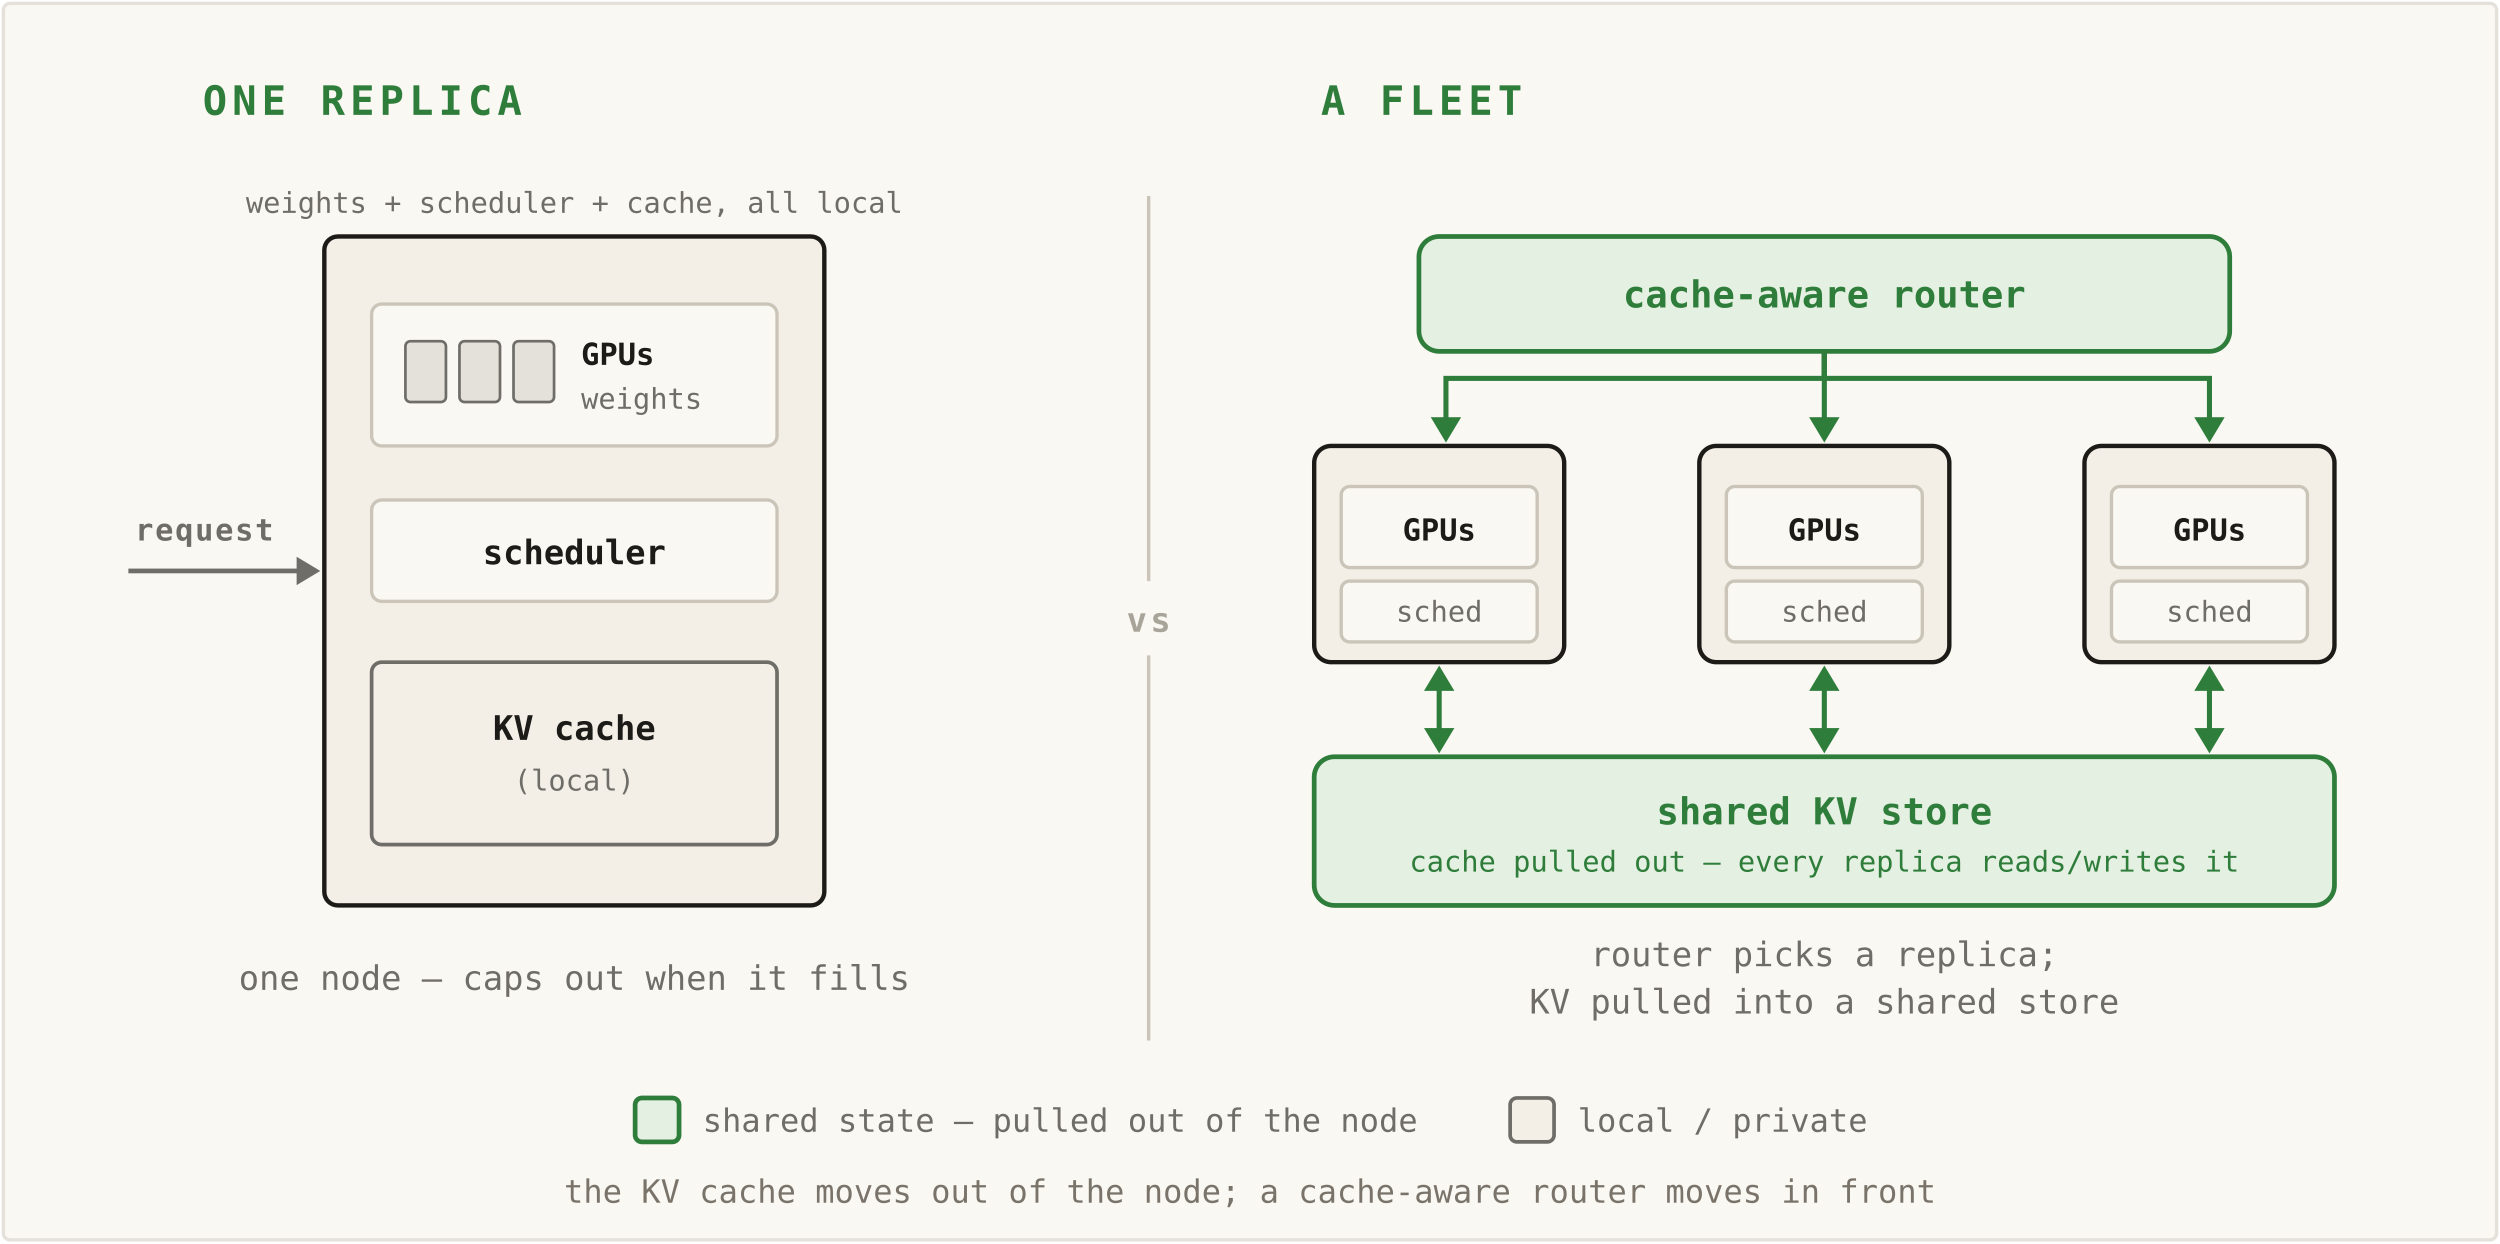
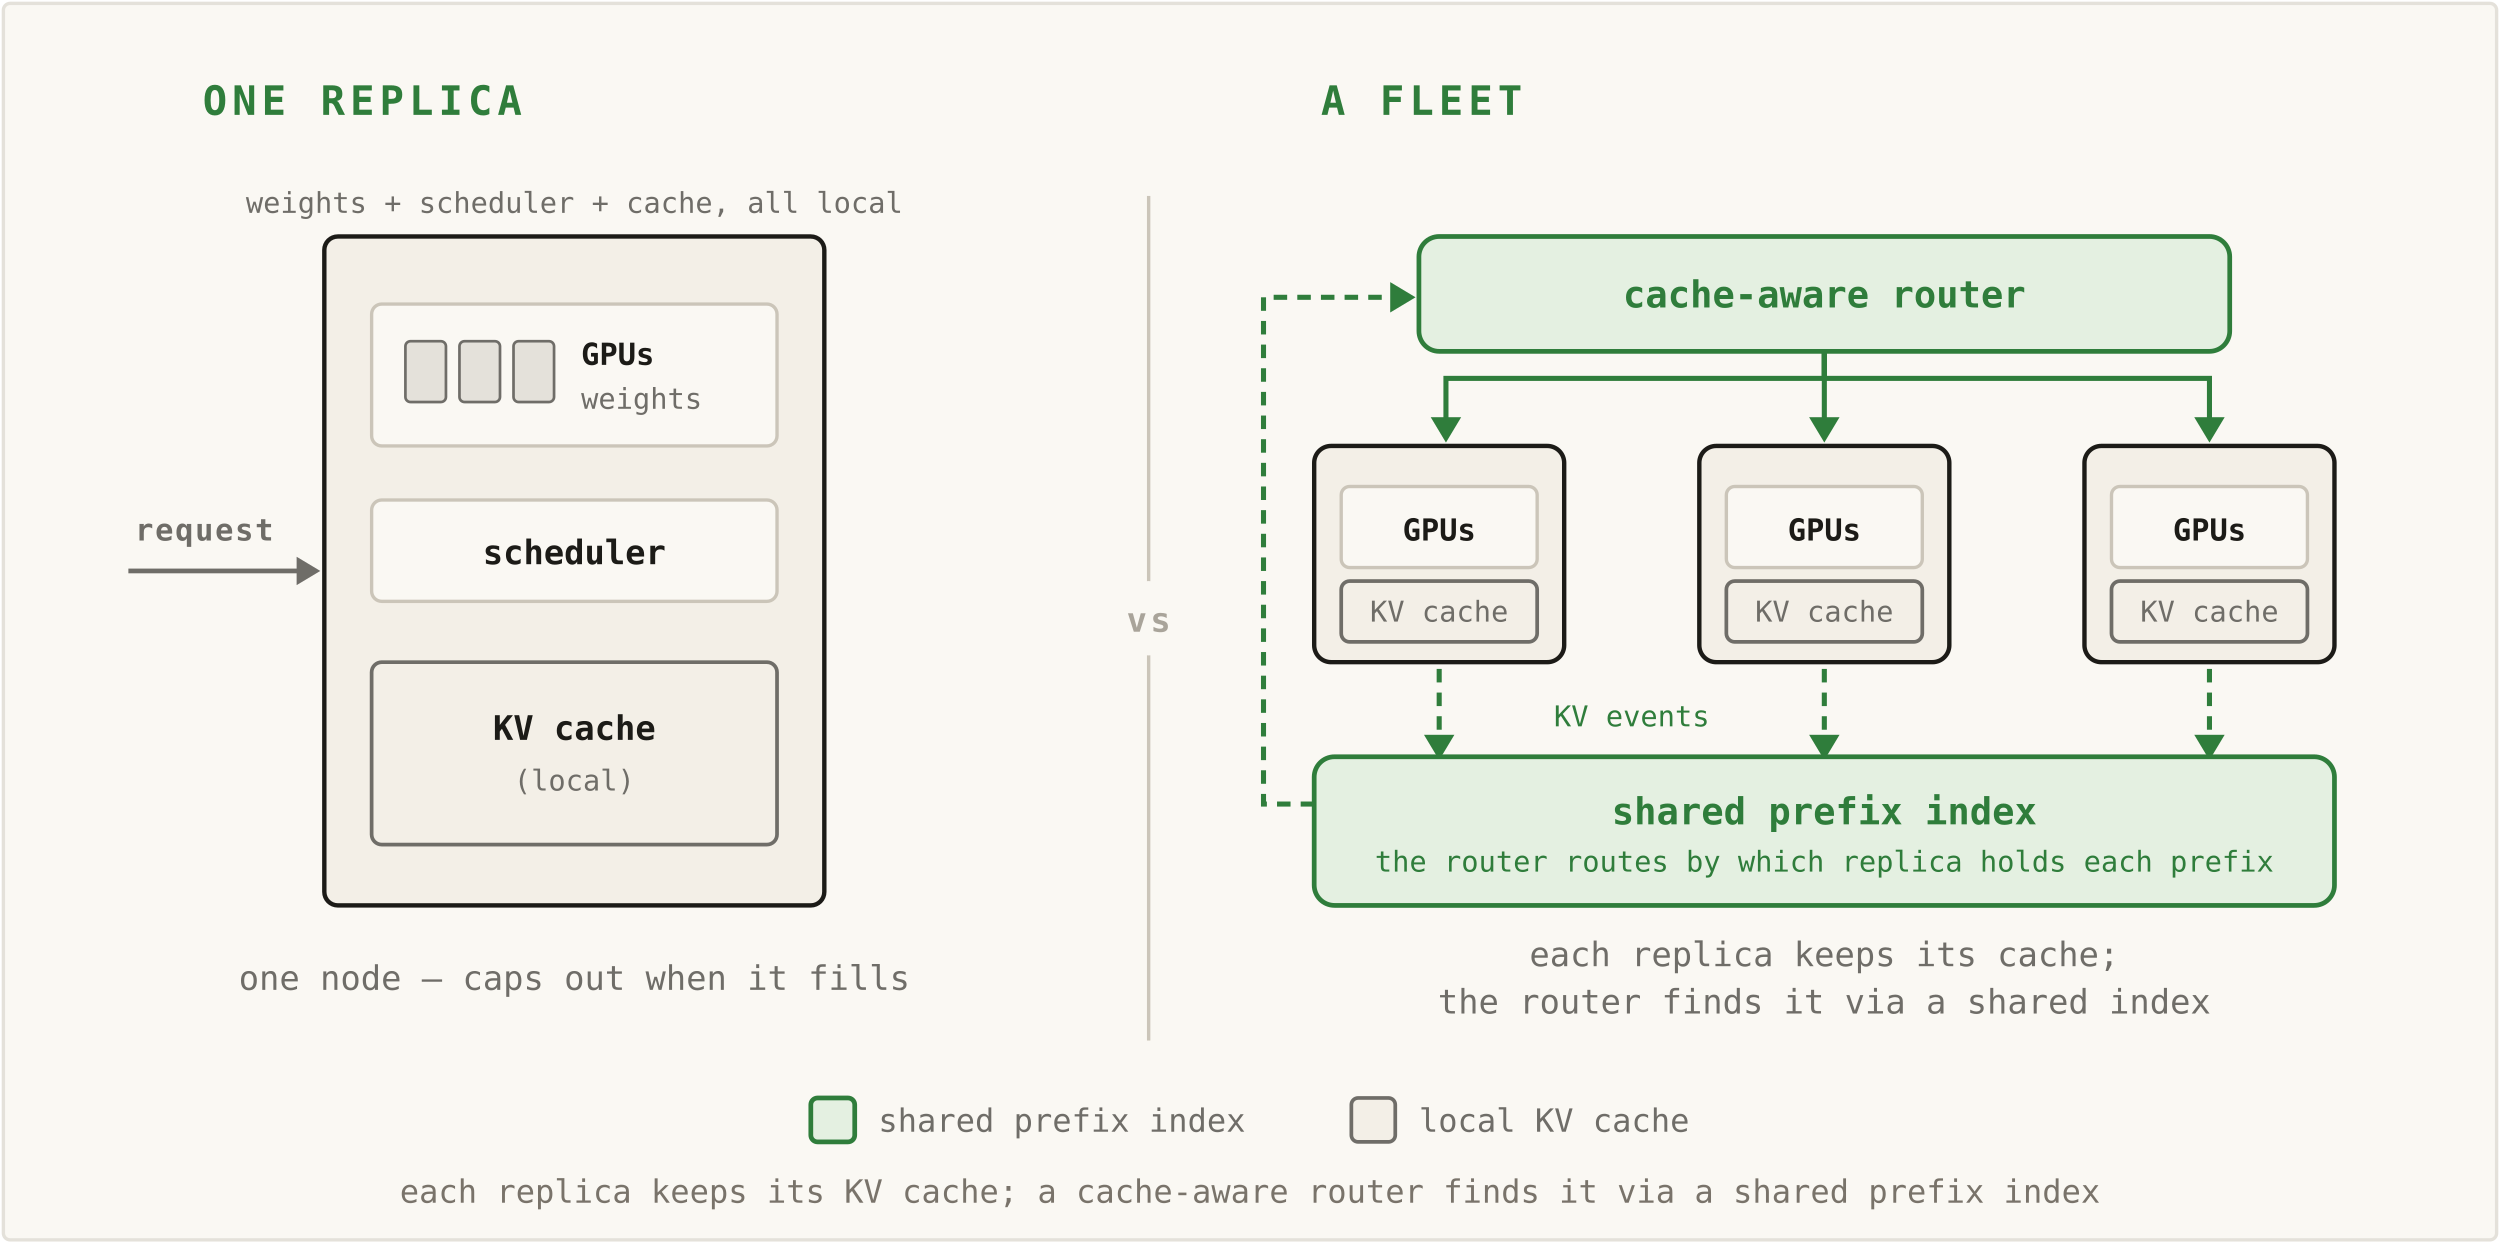
- <svg xmlns="http://www.w3.org/2000/svg" viewBox="0 0 740 368" role="img" aria-label="A two-panel before-and-after contrast of inference serving, split by a thin vertical hairline with a small 'vs'. Left panel, ONE REPLICA: a single rounded node box holds everything locally — a tile of GPUs holding the weights, a small scheduler chip, and a KV-cache block — all stacked inside the one node, with a request arrow entering from the left. A grey note reads: one node — caps out when it fills. Right panel, A FLEET: at the top a green-accented cache-aware router fans out with arrows to three replica boxes in a row, each a small node with GPUs and a scheduler but no cache of its own; the router picks one replica per request. Below the replicas, a wide green shared KV store spans their width and connects to all three with bidirectional read/write arrows. A grey note reads: router picks a replica; KV pulled into a shared store. The visual story: on the left the KV cache lives inside the single node, and on the right that cache has been pulled out into a shared store while a router has appeared in front.">
+ <svg xmlns="http://www.w3.org/2000/svg" viewBox="0 0 740 368" role="img" aria-label="A two-panel before-and-after contrast of inference serving, split by a thin vertical hairline with a small 'vs'. Left panel, ONE REPLICA: a single rounded node box holds everything locally — a tile of GPUs holding the weights, a small scheduler chip, and a KV-cache block — all stacked inside the one node, with a request arrow entering from the left. A grey note reads: one node — caps out when it fills. Right panel, A FLEET: at the top a green cache-aware router fans out with arrows to three replica boxes in a row, each a small node that keeps its OWN KV cache alongside its GPUs. Below the replicas, a wide green shared prefix index that the replicas publish into (dashed KV-events arrows down) and that the router reads (a dashed feedback arrow up the left margin back to the router), tracking which replica holds which prefix. A grey note reads: each replica keeps its cache; the router finds it via a shared index. The visual story: the KV cache stays inside each replica — not pooled in one central store — and a cache-aware router uses a shared prefix index to send each request to the replica that already holds its prefix.">
  <style>
    .bg     { fill:#faf8f3; stroke:#e4e1da; }
    .ey     { font:600 12px 'JetBrains Mono',ui-monospace,monospace; letter-spacing:1.5px; fill:#2f7d3b; }
    .node   { fill:#f3efe7; stroke:#1c1b17; stroke-width:1.3; }
    .tile   { fill:#faf8f3; stroke:#cbc5b9; stroke-width:1; }
    .kv     { fill:#f3efe7; stroke:#6f6d68; stroke-width:1.1; }
    .acc    { fill:#e4f0e1; stroke:#2f7d3b; stroke-width:1.4; }
    .lbl    { font:600 10px 'JetBrains Mono',ui-monospace,monospace; fill:#1c1b17; }
    .lblg   { font:600 11px 'JetBrains Mono',ui-monospace,monospace; fill:#2f7d3b; }
    .lbls   { font:600 9px  'JetBrains Mono',ui-monospace,monospace; fill:#1c1b17; }
    .cap    { font:400 8.5px 'JetBrains Mono',ui-monospace,monospace; fill:#6f6d68; }
    .capg   { font:400 8.5px 'JetBrains Mono',ui-monospace,monospace; fill:#2f7d3b; }
    .req    { font:600 9px  'JetBrains Mono',ui-monospace,monospace; fill:#6f6d68; letter-spacing:0.5px; }
    .ann    { font:400 10px 'JetBrains Mono',ui-monospace,monospace; fill:#6f6d68; }
    .div    { stroke:#cbc5b9; stroke-width:1; }
    .vs     { font:600 10px 'JetBrains Mono',ui-monospace,monospace; fill:#a9a49a; letter-spacing:1px; }
    .lgd    { font:400 9.5px 'JetBrains Mono',ui-monospace,monospace; fill:#6f6d68; }
    .note   { font:400 9.5px 'JetBrains Mono',ui-monospace,monospace; fill:#79736a; }
    .arrs   { stroke:#6f6d68; stroke-width:1.4; fill:none; }
    .arrg   { stroke:#2f7d3b; stroke-width:1.5; fill:none; }
  </style>
  <defs>
    <marker id="af" markerWidth="8" markerHeight="8" refX="6" refY="3" orient="auto">
      <path d="M3,0 L8,3 L3,6 Z" fill="#6f6d68" />
    </marker>
    <marker id="ag" markerWidth="8" markerHeight="8" refX="6" refY="3" orient="auto-start-reverse">
      <path d="M3,0 L8,3 L3,6 Z" fill="#2f7d3b" />
    </marker>
  </defs>
  <rect class="bg" x="1" y="1" width="738" height="366" rx="2" />
  <line class="div" x1="340" y1="58" x2="340" y2="308" />
  <rect x="329" y="172" width="22" height="22" rx="11" fill="#faf8f3" />
  <text class="vs" x="340" y="187" text-anchor="middle">vs</text>
  <text class="ey" x="60" y="34">ONE REPLICA</text>
  <text class="req" x="40" y="160">request</text>
  <path class="arrs" d="M38,169 L92,169" marker-end="url(#af)" />
  <rect class="node" x="96" y="70" width="148" height="198" rx="4" />
  <text class="cap" x="170" y="63" text-anchor="middle">weights + scheduler + cache, all local</text>
  <rect class="tile" x="110" y="90" width="120" height="42" rx="3" />
  <rect x="120" y="101" width="12" height="18" rx="1.5" fill="#e4e1da" stroke="#6f6d68" stroke-width="0.8" />
  <rect x="136" y="101" width="12" height="18" rx="1.5" fill="#e4e1da" stroke="#6f6d68" stroke-width="0.8" />
  <rect x="152" y="101" width="12" height="18" rx="1.5" fill="#e4e1da" stroke="#6f6d68" stroke-width="0.8" />
  <text class="lbls" x="172" y="108">GPUs</text>
  <text class="cap" x="172" y="121">weights</text>
  <rect class="tile" x="110" y="148" width="120" height="30" rx="3" />
  <text class="lbl" x="170" y="167" text-anchor="middle">scheduler</text>
  <rect class="kv" x="110" y="196" width="120" height="54" rx="3" />
  <text class="lbl" x="170" y="219" text-anchor="middle">KV cache</text>
  <text class="cap" x="170" y="234" text-anchor="middle">(local)</text>
  <text class="ann" x="170" y="293" text-anchor="middle">one node — caps out when it fills</text>
  <text class="ey" x="391" y="34">A FLEET</text>
  <rect class="acc" x="420" y="70" width="240" height="34" rx="6" />
  <text class="lblg" x="540" y="91" text-anchor="middle">cache-aware router</text>
  <path class="arrg" d="M540,104 L540,112 L428,112 L428,128" marker-end="url(#ag)" />
  <path class="arrg" d="M540,104 L540,128" marker-end="url(#ag)" />
  <path class="arrg" d="M540,104 L540,112 L654,112 L654,128" marker-end="url(#ag)" />
  <rect class="node" x="389" y="132" width="74" height="64" rx="5" />
  <rect class="tile" x="397" y="144" width="58" height="24" rx="2.5" />
  <text class="lbls" x="426" y="160" text-anchor="middle">GPUs</text>
-   <rect class="tile" x="397" y="172" width="58" height="18" rx="2.5" />
-   <text class="cap" x="426" y="184" text-anchor="middle">sched</text>
+   <rect class="kv" x="397" y="172" width="58" height="18" rx="2.5" />
+   <text class="cap" x="426" y="184" text-anchor="middle">KV cache</text>
  <rect class="node" x="503" y="132" width="74" height="64" rx="5" />
  <rect class="tile" x="511" y="144" width="58" height="24" rx="2.5" />
  <text class="lbls" x="540" y="160" text-anchor="middle">GPUs</text>
-   <rect class="tile" x="511" y="172" width="58" height="18" rx="2.5" />
-   <text class="cap" x="540" y="184" text-anchor="middle">sched</text>
+   <rect class="kv" x="511" y="172" width="58" height="18" rx="2.5" />
+   <text class="cap" x="540" y="184" text-anchor="middle">KV cache</text>
  <rect class="node" x="617" y="132" width="74" height="64" rx="5" />
  <rect class="tile" x="625" y="144" width="58" height="24" rx="2.5" />
  <text class="lbls" x="654" y="160" text-anchor="middle">GPUs</text>
-   <rect class="tile" x="625" y="172" width="58" height="18" rx="2.5" />
-   <text class="cap" x="654" y="184" text-anchor="middle">sched</text>
-   <path class="arrg" d="M426,200 L426,220" marker-start="url(#ag)" marker-end="url(#ag)" />
-   <path class="arrg" d="M540,200 L540,220" marker-start="url(#ag)" marker-end="url(#ag)" />
-   <path class="arrg" d="M654,200 L654,220" marker-start="url(#ag)" marker-end="url(#ag)" />
+   <rect class="kv" x="625" y="172" width="58" height="18" rx="2.5" />
+   <text class="cap" x="654" y="184" text-anchor="middle">KV cache</text>
+   <path class="arrg" d="M426,198 L426,222" marker-end="url(#ag)" stroke-dasharray="4 3" />
+   <path class="arrg" d="M540,198 L540,222" marker-end="url(#ag)" stroke-dasharray="4 3" />
+   <path class="arrg" d="M654,198 L654,222" marker-end="url(#ag)" stroke-dasharray="4 3" />
+   <text class="capg" x="483" y="215" text-anchor="middle">KV events</text>
  <rect class="acc" x="389" y="224" width="302" height="44" rx="6" />
-   <text class="lblg" x="540" y="244" text-anchor="middle">shared KV store</text>
-   <text class="capg" x="540" y="258" text-anchor="middle">cache pulled out — every replica reads/writes it</text>
-   <text class="ann" x="540" y="286" text-anchor="middle">router picks a replica;</text>
-   <text class="ann" x="540" y="300" text-anchor="middle">KV pulled into a shared store</text>
-   <rect class="acc" x="188" y="325" width="13" height="13" rx="2" />
-   <text class="lgd" x="208" y="335">shared state — pulled out of the node</text>
-   <rect class="kv" x="447" y="325" width="13" height="13" rx="2" />
-   <text class="lgd" x="467" y="335">local / private</text>
-   <text class="note" x="370" y="356" text-anchor="middle">the KV cache moves out of the node; a cache-aware router moves in front</text>
+   <text class="lblg" x="540" y="244" text-anchor="middle">shared prefix index</text>
+   <text class="capg" x="540" y="258" text-anchor="middle">the router routes by which replica holds each prefix</text>
+   <path class="arrg" d="M389,238 L374,238 L374,88 L416,88" marker-end="url(#ag)" stroke-dasharray="4 3" />
+   <text class="ann" x="540" y="286" text-anchor="middle">each replica keeps its cache;</text>
+   <text class="ann" x="540" y="300" text-anchor="middle">the router finds it via a shared index</text>
+   <rect class="acc" x="240" y="325" width="13" height="13" rx="2" />
+   <text class="lgd" x="260" y="335">shared prefix index</text>
+   <rect class="kv" x="400" y="325" width="13" height="13" rx="2" />
+   <text class="lgd" x="420" y="335">local KV cache</text>
+   <text class="note" x="370" y="356" text-anchor="middle">each replica keeps its KV cache; a cache-aware router finds it via a shared prefix index</text>
</svg>
